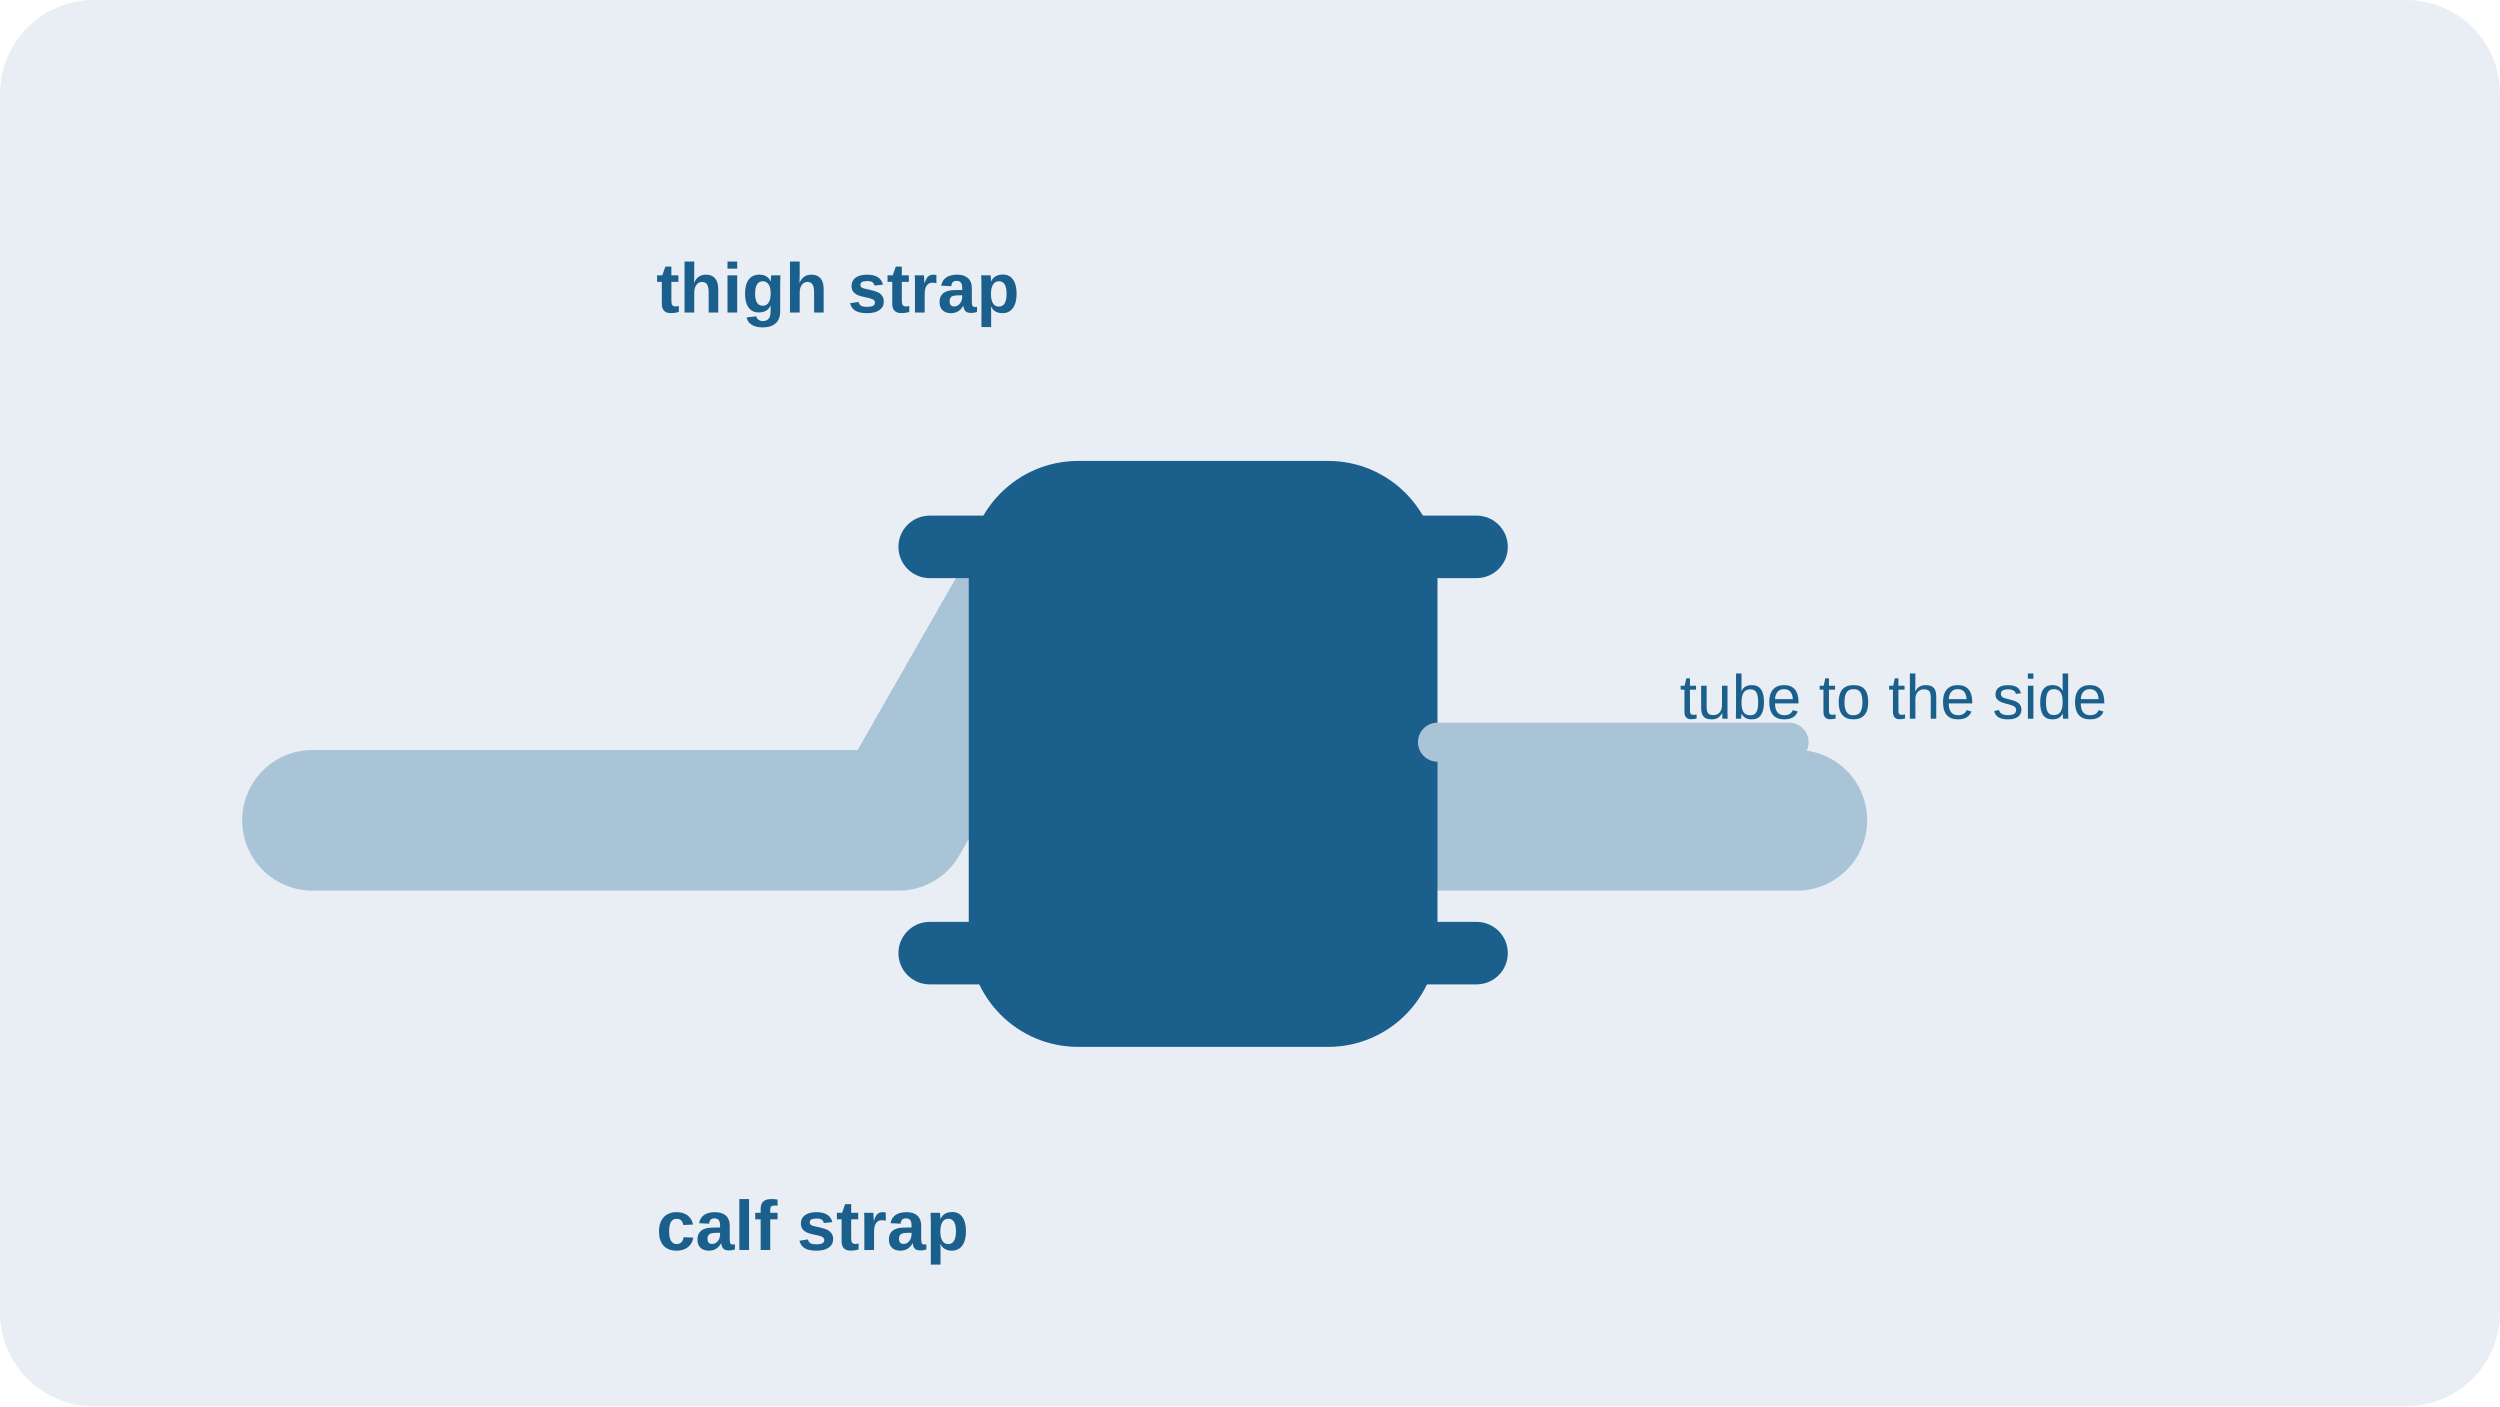
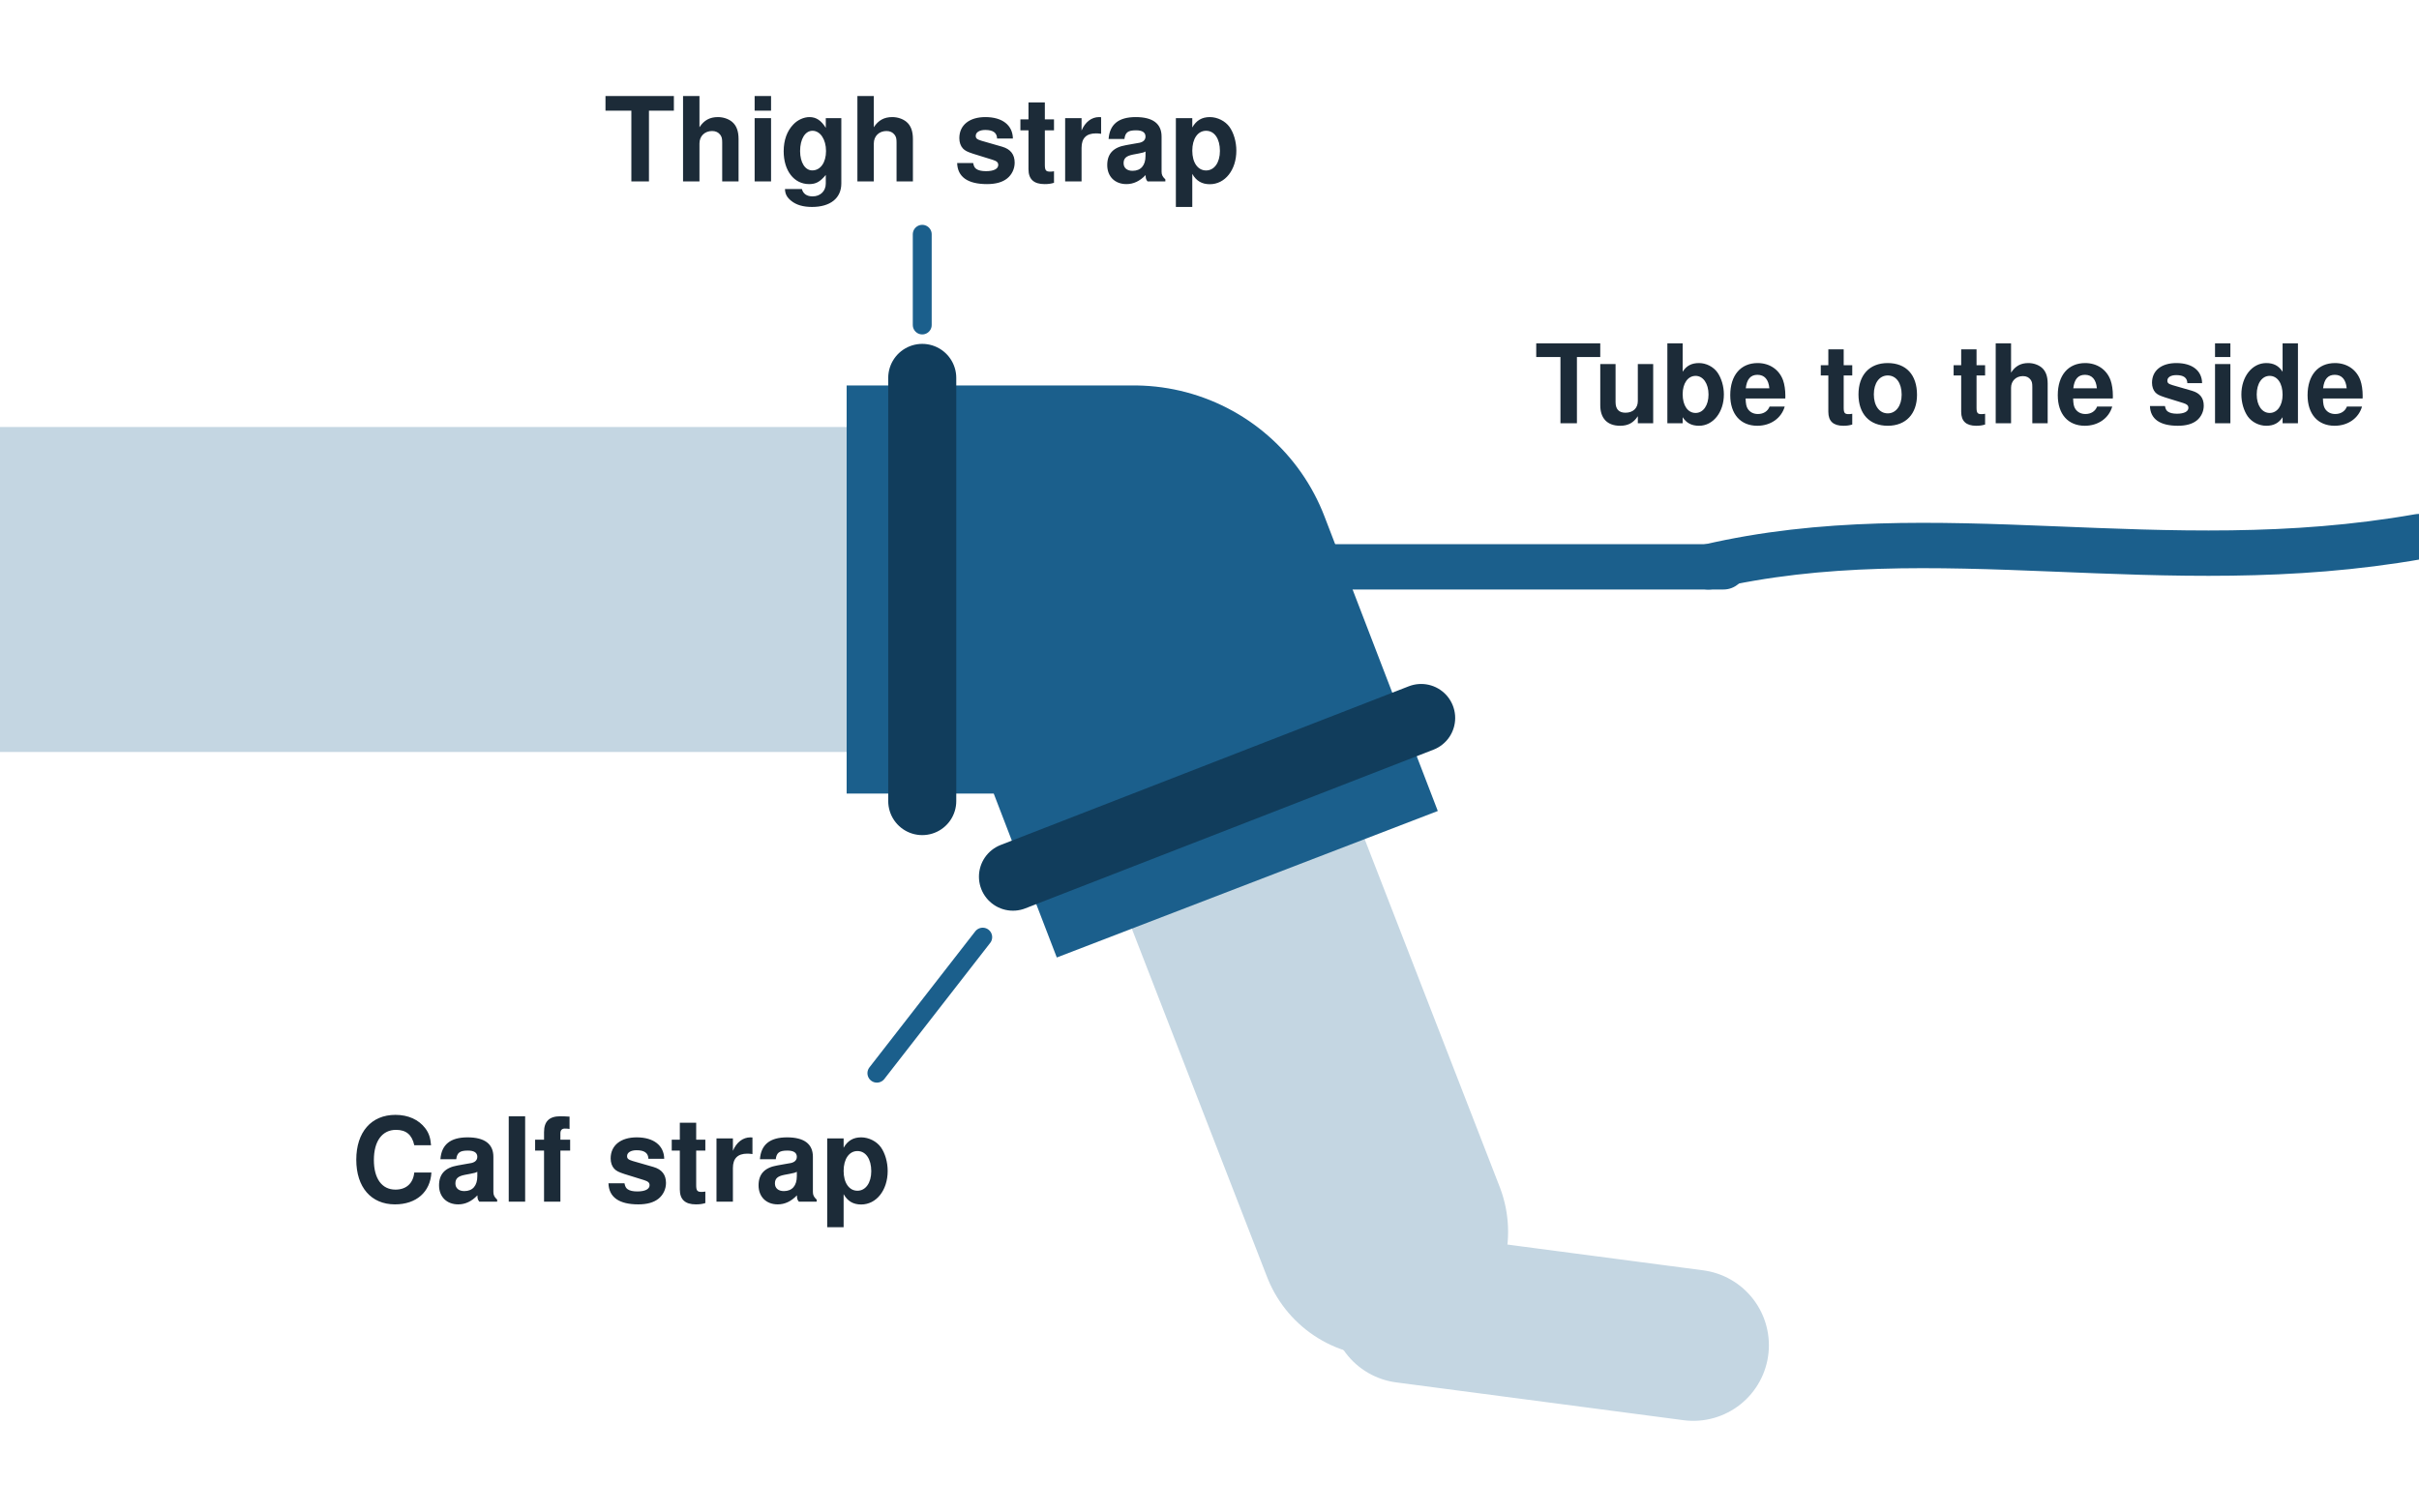
- <svg xmlns="http://www.w3.org/2000/svg" viewBox="0 0 640 360" role="img" aria-label="Knee pad over the kneecap, straps on the thigh and calf, tube to the side">
-   <rect width="640" height="360" rx="24" fill="#e8eef3" />
-   <path d="M80 210h150l40-70 40 70h150" fill="none" stroke="#a9c4d6" stroke-width="36" stroke-linecap="round" stroke-linejoin="round" />
-   <rect x="248" y="118" width="120" height="150" rx="28" fill="#1b5f8c" />
-   <rect x="230" y="132" width="156" height="16" rx="8" fill="#1b5f8c" />
-   <rect x="230" y="236" width="156" height="16" rx="8" fill="#1b5f8c" />
-   <path d="M368 190h90" stroke="#a9c4d6" stroke-width="10" stroke-linecap="round" />
-   <text x="168" y="80" fill="#1b5f8c" font-family="Arial, sans-serif" font-size="18" font-weight="700">thigh strap</text>
-   <text x="168" y="320" fill="#1b5f8c" font-family="Arial, sans-serif" font-size="18" font-weight="700">calf strap</text>
-   <text x="430" y="184" fill="#1b5f8c" font-family="Arial, sans-serif" font-size="16">tube to the side</text>
+ <svg xmlns="http://www.w3.org/2000/svg" viewBox="0 0 640 400" role="img" aria-label="Knee pad over the kneecap, with a thigh strap and a calf strap. The tube runs off to the side.">
+   <g fill="none" stroke="#c4d6e2" stroke-linecap="round">
+     <path d="M-60 156h360" stroke-width="86" />
+     <path d="M300 156l66 170" stroke-width="66" />
+     <path d="M372 346l76 10" stroke-width="40" />
+   </g>
+   <path d="M452 150c60-14 120 4 188-8" fill="none" stroke="#1b5f8c" stroke-width="12" stroke-linecap="round" />
+   <path d="M224 156h76l30 78" fill="none" stroke="#1b5f8c" stroke-width="108" stroke-linejoin="round" />
+   <path d="M352 150h104" fill="none" stroke="#1b5f8c" stroke-width="12" stroke-linecap="round" />
+   <g fill="none" stroke="#113d5c" stroke-width="18" stroke-linecap="round">
+     <path d="M244 100v112" />
+     <path d="M268 232l108-42" />
+   </g>
+   <g fill="none" stroke="#1b5f8c" stroke-width="5" stroke-linecap="round">
+     <path d="M244 62v24" />
+     <path d="M232 284l28-36" />
+   </g>
+   <g fill="#1c2b38" font-family="-apple-system, 'Segoe UI', Helvetica, Arial, sans-serif" font-size="31" font-weight="700">
+     <text x="244" y="48" text-anchor="middle">Thigh strap</text>
+     <text x="236" y="318" text-anchor="end">Calf strap</text>
+     <text x="626" y="112" text-anchor="end" font-size="29">Tube to the side</text>
+   </g>
</svg>
